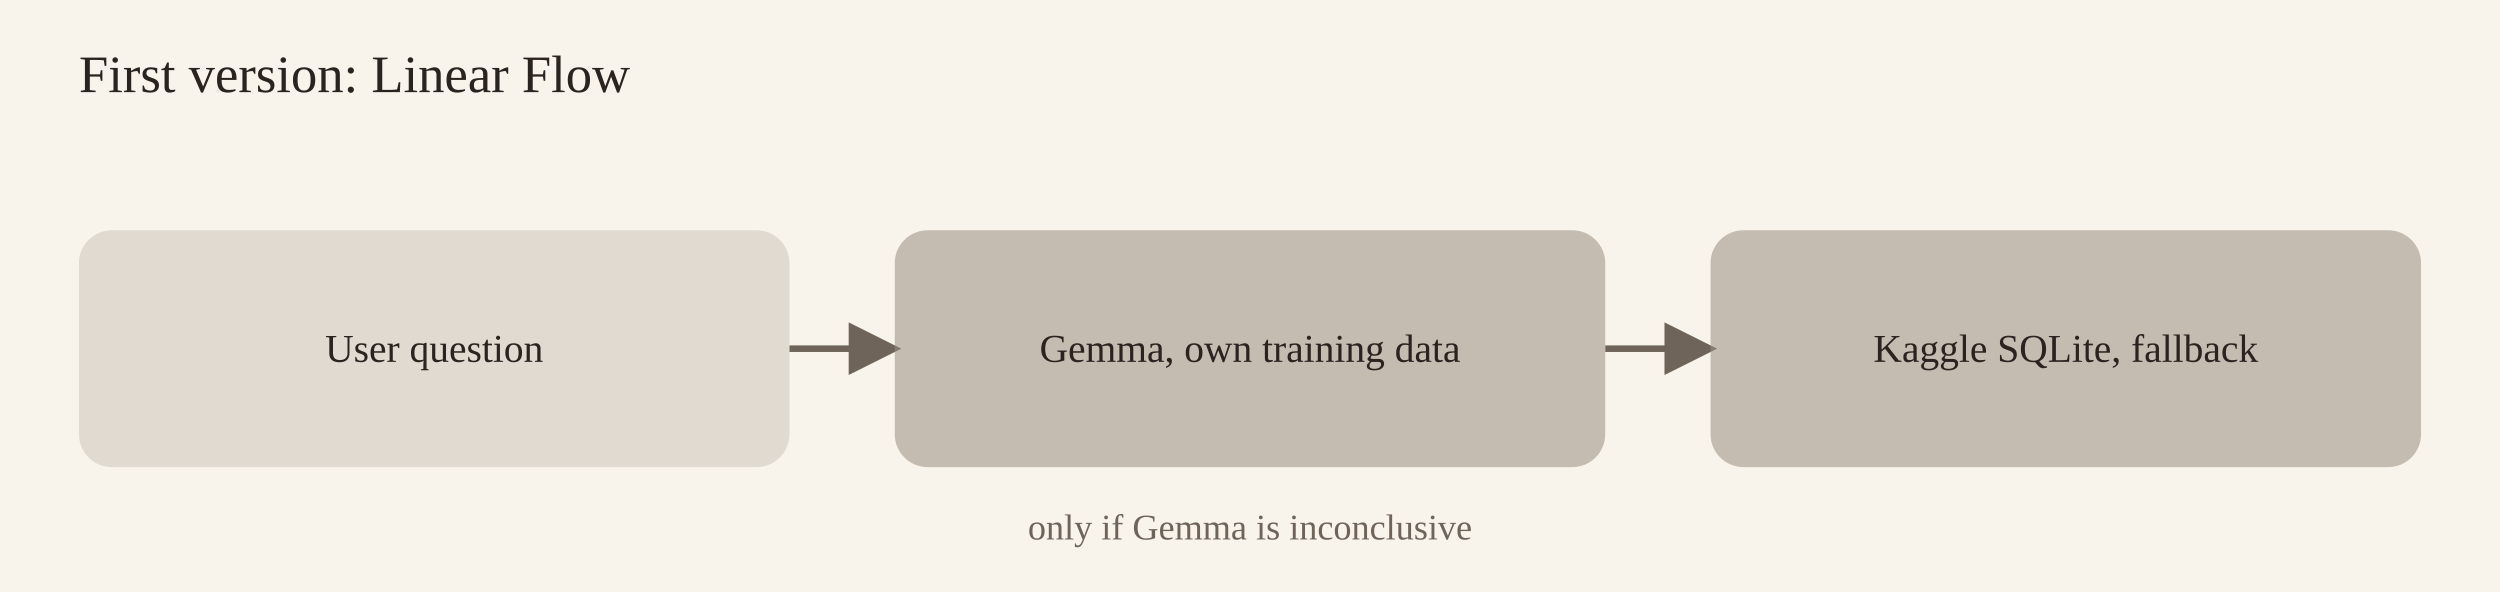
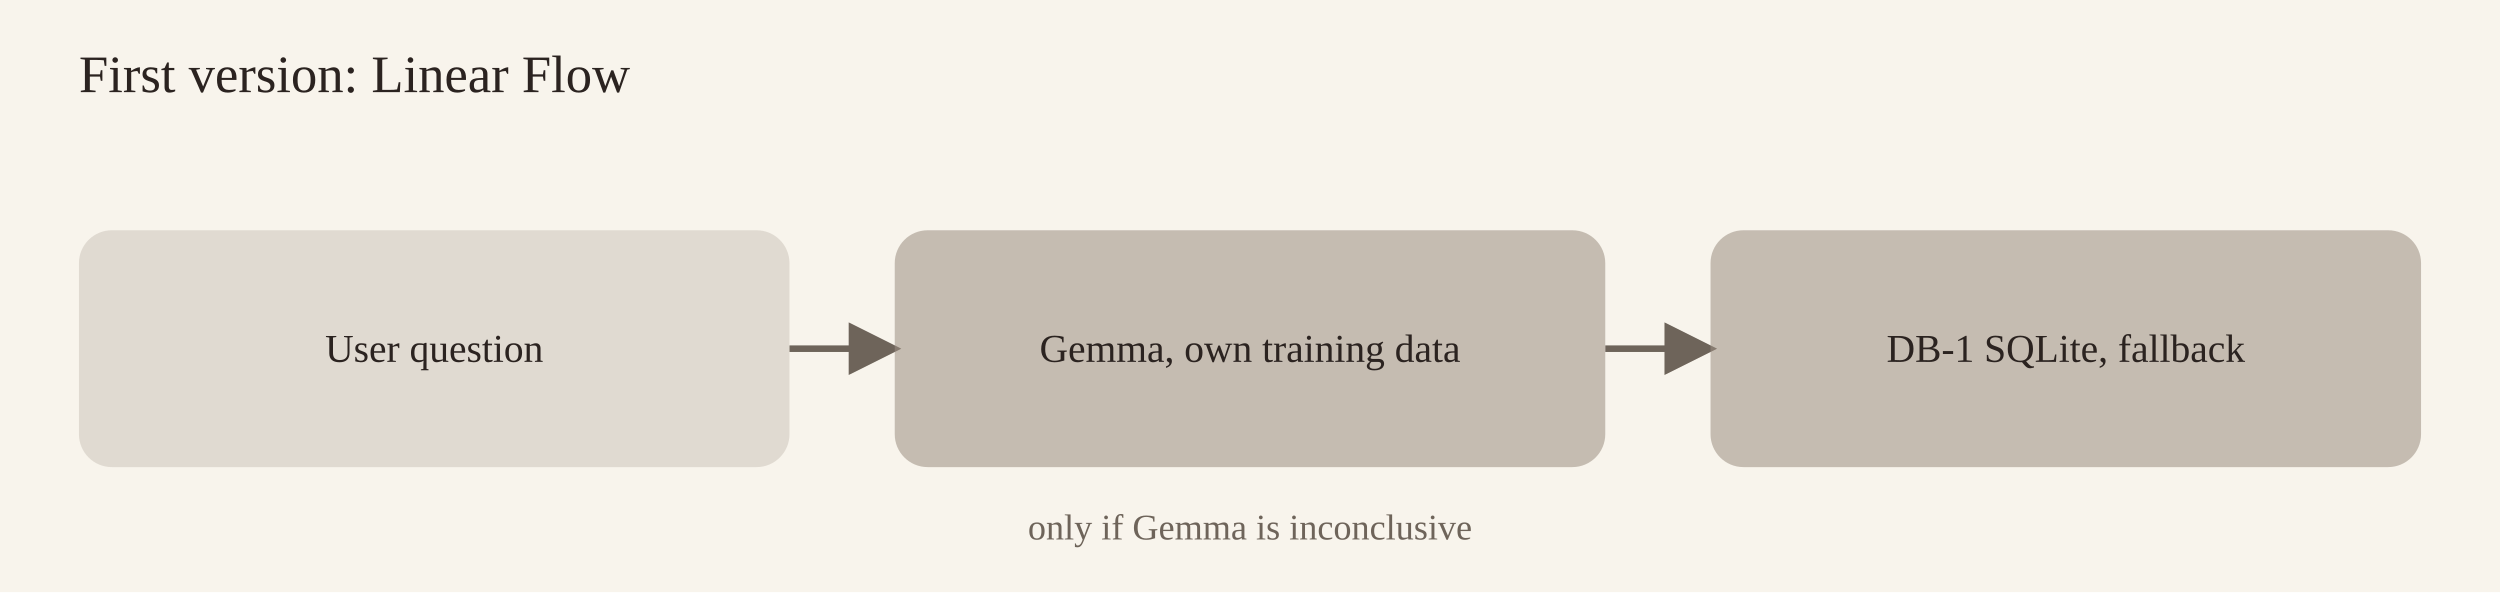
- <svg xmlns="http://www.w3.org/2000/svg" width="760" height="180" font-family="Georgia, 'Times New Roman', serif" viewBox="0 0 760 180" role="img" aria-label="First version: one call at a time, Gemma then Kaggle only as a fallback" font-size="12">
+ <svg xmlns="http://www.w3.org/2000/svg" width="760" height="180" font-family="Georgia, 'Times New Roman', serif" viewBox="0 0 760 180" role="img" aria-label="First version: one call at a time, Gemma then DB-1 only as a fallback" font-size="12">
  <rect width="100%" height="100%" fill="#F8F4EC" />
  <text x="24" y="28" font-size="16" fill="#2B2320">First version: Linear Flow</text>
  <line x1="240" y1="106" x2="270" y2="106" stroke="#6E645A" stroke-width="2" marker-end="url(#arrow-v1)" />
  <line x1="488" y1="106" x2="518" y2="106" stroke="#6E645A" stroke-width="2" marker-end="url(#arrow-v1)" />
  <text x="380" y="164" text-anchor="middle" fill="#6E645A" font-size="11">only if Gemma is inconclusive</text>
  <defs>
    <marker id="arrow-v1" markerWidth="8" markerHeight="8" refX="6" refY="4" orient="auto">
      <path d="M0,0 L8,4 L0,8 Z" fill="#6E645A" />
    </marker>
  </defs>
  <g>
    <g>
      <rect x="24" y="70" width="216" height="72" rx="10" fill="#9A8F82" fill-opacity="0.25" />
      <text x="132" y="110" text-anchor="middle" fill="#2B2320">User question</text>
    </g>
    <g>
      <rect x="272" y="70" width="216" height="72" rx="10" fill="#9A8F82" fill-opacity="0.55" />
      <text x="380" y="110" text-anchor="middle" fill="#2B2320">Gemma, own training data</text>
    </g>
    <g>
      <rect x="520" y="70" width="216" height="72" rx="10" fill="#9A8F82" fill-opacity="0.55" />
-       <text x="628" y="110" text-anchor="middle" fill="#2B2320">Kaggle SQLite, fallback</text>
+       <text x="628" y="110" text-anchor="middle" fill="#2B2320">DB-1 SQLite, fallback</text>
    </g>
  </g>
</svg>
